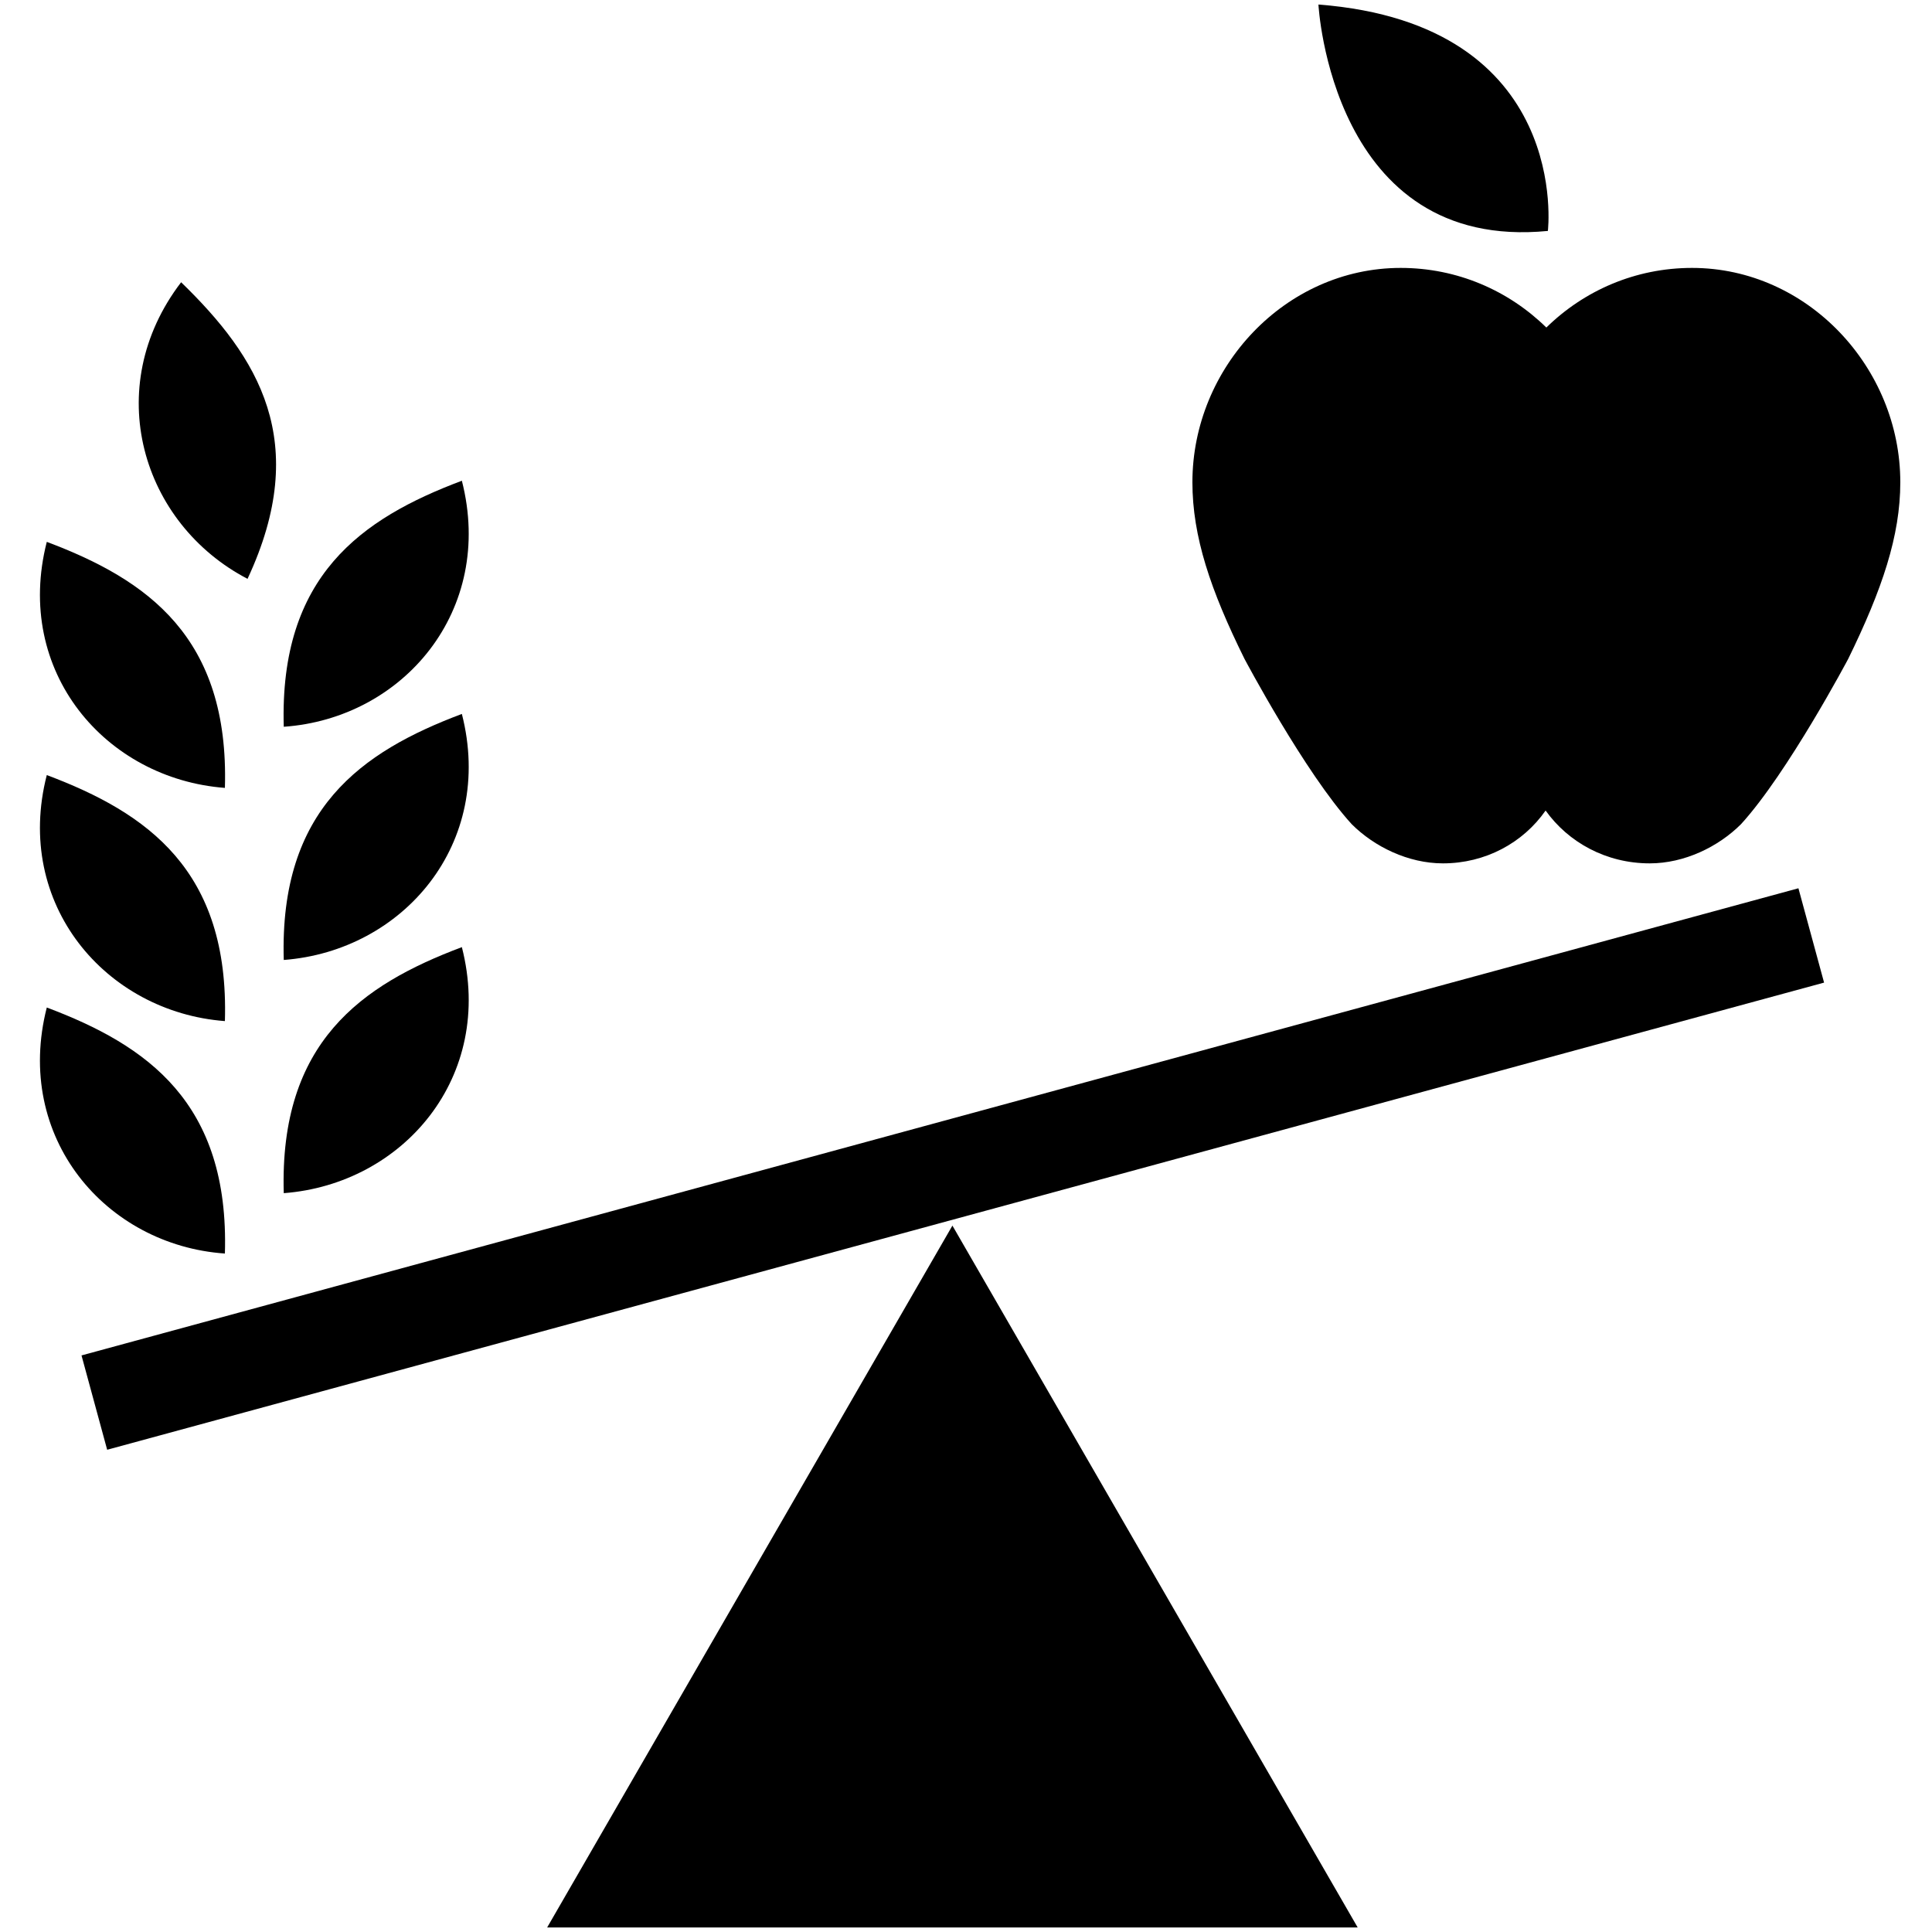
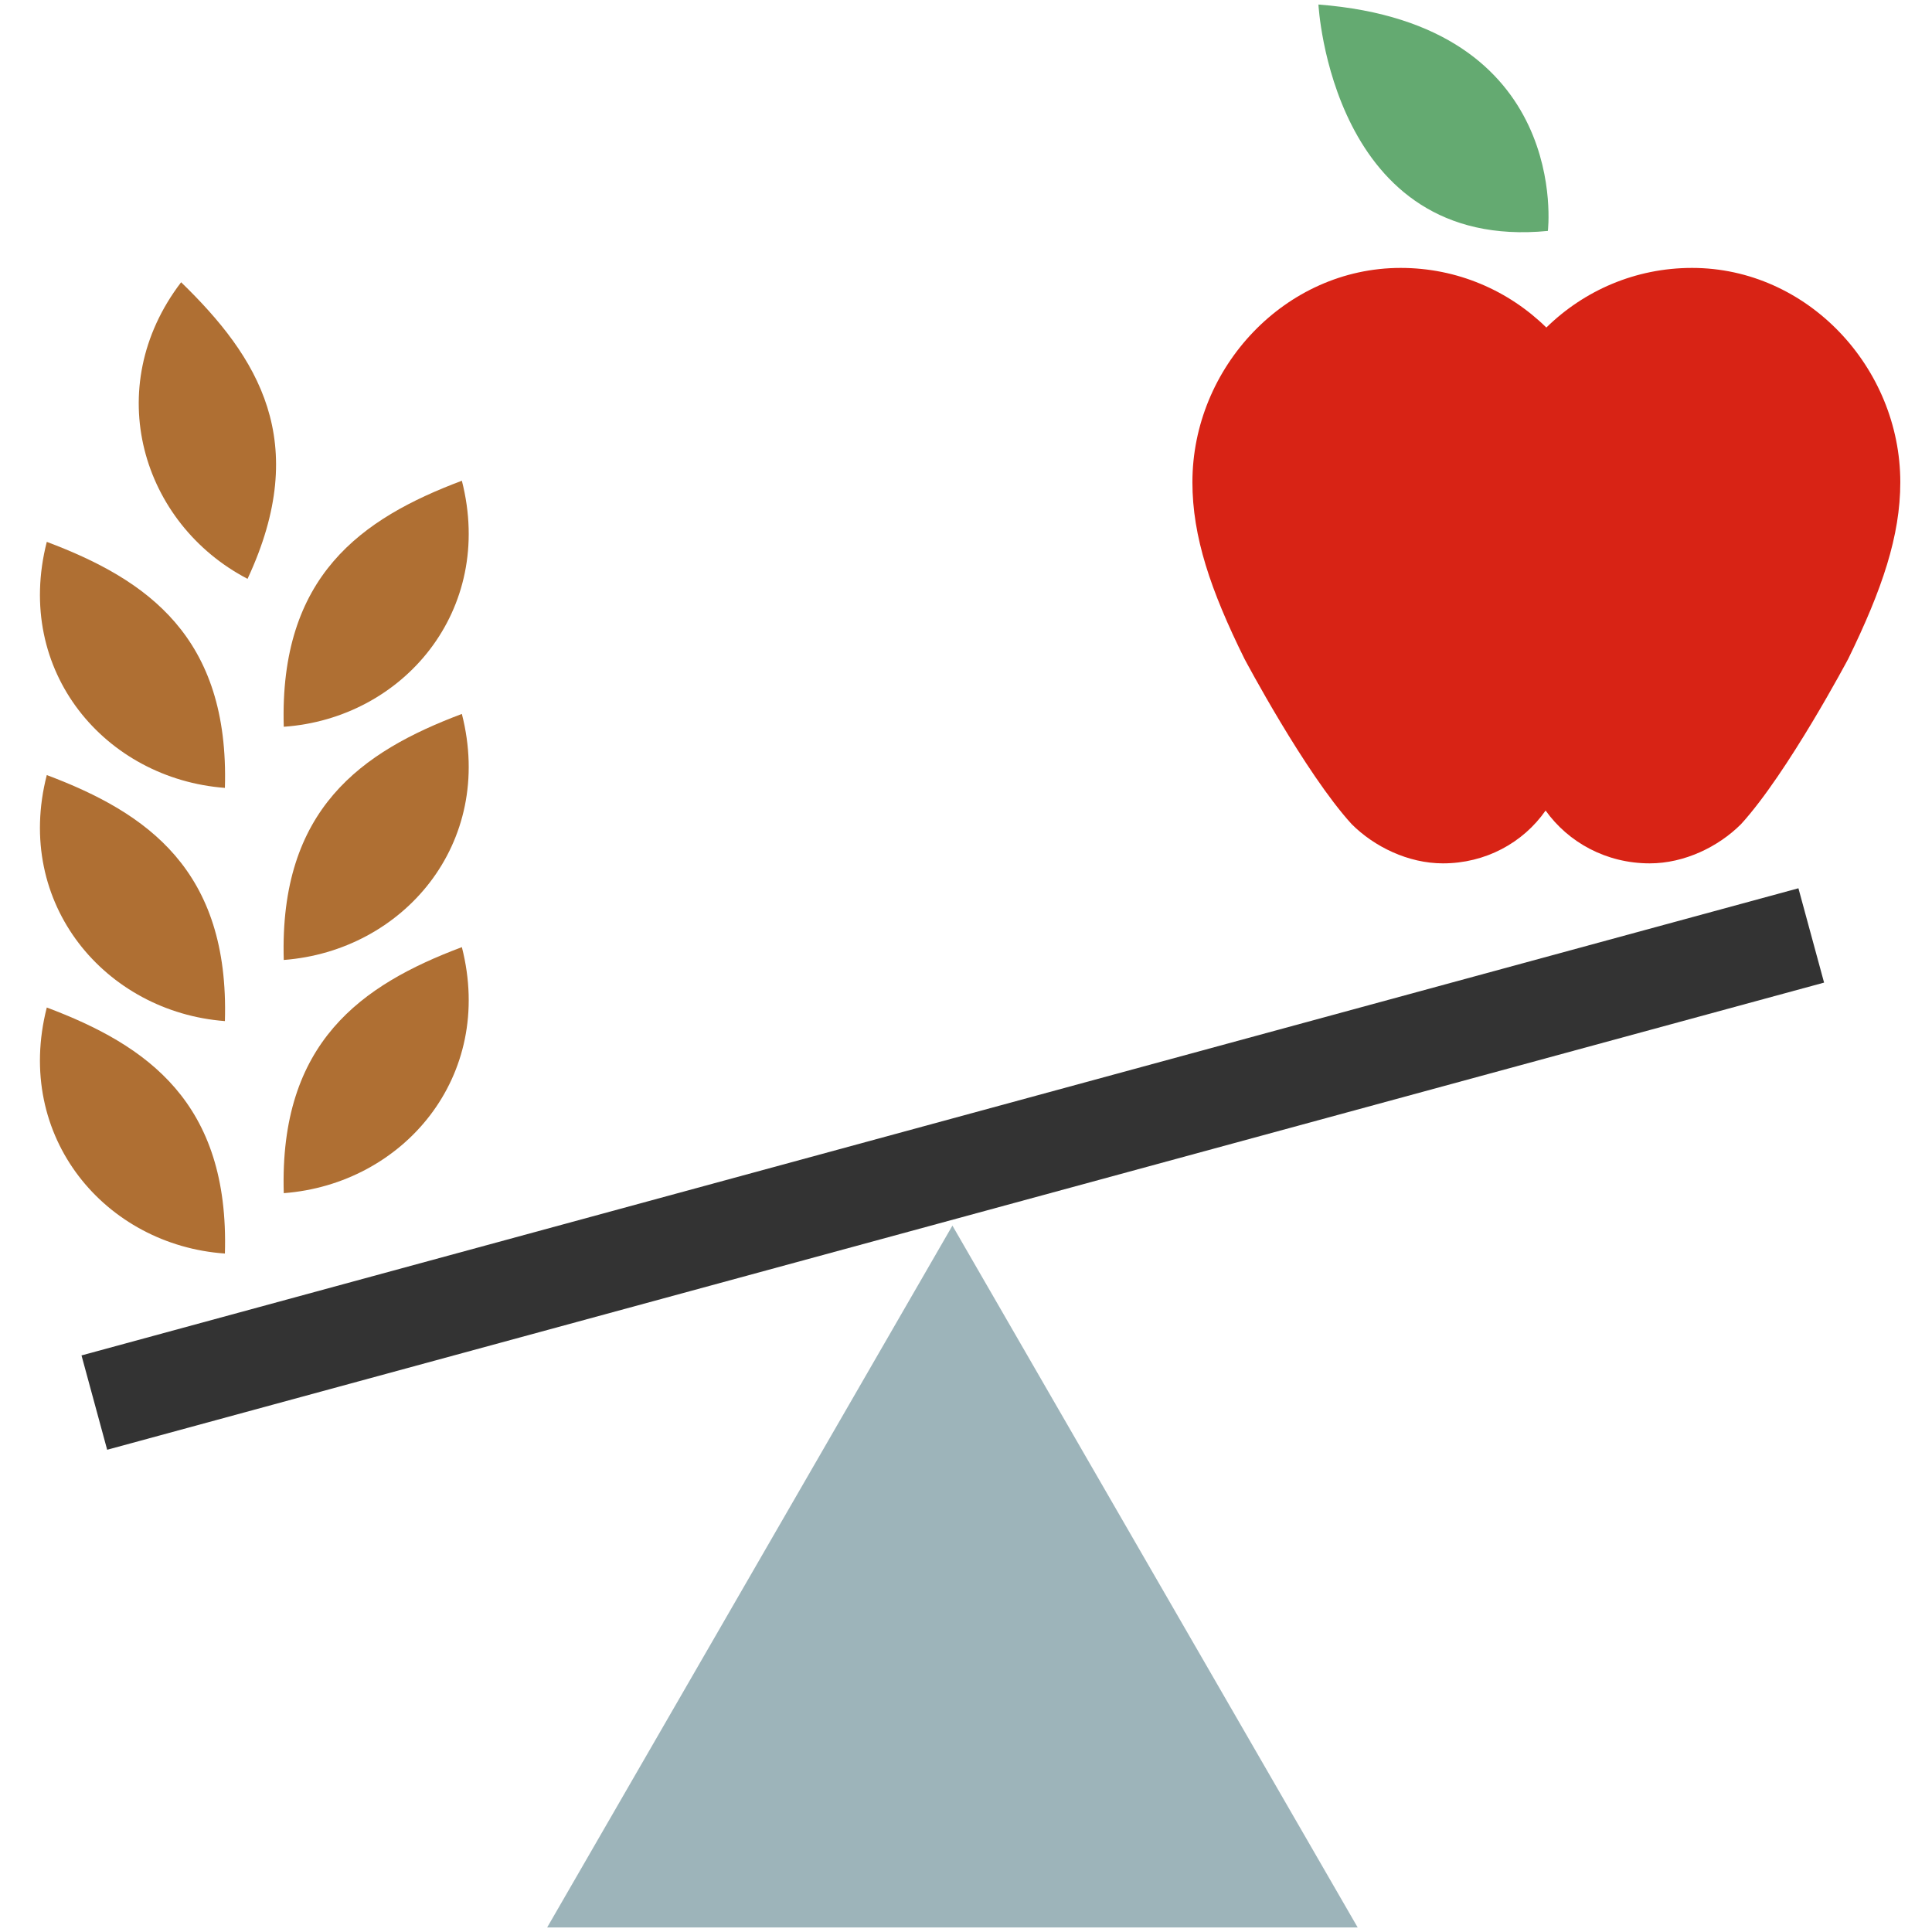
<svg xmlns="http://www.w3.org/2000/svg" version="1.2" baseProfile="tiny" id="Layer_1" x="0px" y="0px" viewBox="0 0 256 256" xml:space="preserve">
-   <path id="XMLID_11_" d="M29.8,166.1c0.6-20-10.3-27.6-23.6-32.6C1.8,150.7,14,165,29.8,166.1" />
-   <path id="XMLID_10_" d="M32.8,76.7c8.5-18.2,1.4-29.4-8.8-39.3C13.3,51.4,18.8,69.4,32.8,76.7" />
-   <path id="XMLID_9_" d="M37.6,127.2c-0.6-20,10.3-27.6,23.6-32.6C65.6,111.8,53.4,126,37.6,127.2" />
-   <path id="XMLID_8_" d="M37.6,158.1c-0.6-20,10.3-27.6,23.6-32.6C65.6,142.7,53.4,156.9,37.6,158.1" />
-   <path id="XMLID_7_" d="M37.6,96.3c-0.6-20,10.3-27.6,23.6-32.6C65.6,80.9,53.4,95.2,37.6,96.3" />
-   <path id="XMLID_6_" d="M29.8,135.3c0.6-20-10.3-27.6-23.6-32.6C1.8,119.8,14,134.1,29.8,135.3" />
-   <path id="XMLID_5_" d="M29.8,104.4c0.6-20-10.3-27.6-23.6-32.6C1.8,89,14,103.2,29.8,104.4" />
-   <path id="XMLID_16_" d="M179.9,255.4H72.5l53.7-93L179.9,255.4z" />
-   <polygon id="XMLID_3_" points="14.2,192.1 241.7,130.2 238.3,117.7 10.8,179.6 " />
-   <path id="XMLID_2_" d="M174.7,0.6c0,0,1.7,32.8,30.4,30C205.1,30.7,208.4,3.2,174.7,0.6" />
-   <path id="XMLID_1_" d="M204.8,107.4c-3,4.3-8,7-13.6,7c-4.6,0-9.1-2.2-12.1-5.2c-6.2-6.8-14.2-21.9-14.2-21.9  c-4.5-9.1-6.9-16.2-6.9-23.4c0-15.2,12.3-28.4,27.6-28.4c7.5,0,14.3,3,19.3,7.9c5-4.9,11.8-7.9,19.3-7.9c15.3,0,27.6,13.2,27.6,28.4  c0,7.1-2.4,14.2-6.9,23.4c0,0-8,15.1-14.2,21.9c-3,3-7.5,5.2-12.1,5.2C212.8,114.4,207.8,111.6,204.8,107.4" />
+   <path fill="#AF6F33" id="XMLID_11_" d="M29.8,166.1c0.6-20-10.3-27.6-23.6-32.6C1.8,150.7,14,165,29.8,166.1" />
+   <path fill="#AF6F33" id="XMLID_10_" d="M32.8,76.7c8.5-18.2,1.4-29.4-8.8-39.3C13.3,51.4,18.8,69.4,32.8,76.7" />
+   <path fill="#AF6F33" id="XMLID_9_" d="M37.6,127.2c-0.6-20,10.3-27.6,23.6-32.6C65.6,111.8,53.4,126,37.6,127.2" />
+   <path fill="#AF6F33" id="XMLID_8_" d="M37.6,158.1c-0.6-20,10.3-27.6,23.6-32.6C65.6,142.7,53.4,156.9,37.6,158.1" />
+   <path fill="#AF6F33" id="XMLID_7_" d="M37.6,96.3c-0.6-20,10.3-27.6,23.6-32.6C65.6,80.9,53.4,95.2,37.6,96.3" />
+   <path fill="#AF6F33" id="XMLID_6_" d="M29.8,135.3c0.6-20-10.3-27.6-23.6-32.6C1.8,119.8,14,134.1,29.8,135.3" />
+   <path fill="#AF6F33" id="XMLID_5_" d="M29.8,104.4c0.6-20-10.3-27.6-23.6-32.6C1.8,89,14,103.2,29.8,104.4" />
+   <path fill="#9DB4BA" id="XMLID_16_" d="M179.9,255.4H72.5l53.7-93L179.9,255.4z" />
+   <polygon fill="#333333" id="XMLID_3_" points="14.2,192.1 241.7,130.2 238.3,117.7 10.8,179.6 " />
+   <path fill="#64AA71" id="XMLID_2_" d="M174.7,0.6c0,0,1.7,32.8,30.4,30C205.1,30.7,208.4,3.2,174.7,0.6" />
+   <path fill="#D82315" id="XMLID_1_" d="M204.8,107.4c-3,4.3-8,7-13.6,7c-4.6,0-9.1-2.2-12.1-5.2c-6.2-6.8-14.2-21.9-14.2-21.9  c-4.5-9.1-6.9-16.2-6.9-23.4c0-15.2,12.3-28.4,27.6-28.4c7.5,0,14.3,3,19.3,7.9c5-4.9,11.8-7.9,19.3-7.9c15.3,0,27.6,13.2,27.6,28.4  c0,7.1-2.4,14.2-6.9,23.4c0,0-8,15.1-14.2,21.9c-3,3-7.5,5.2-12.1,5.2C212.8,114.4,207.8,111.6,204.8,107.4" />
</svg>
